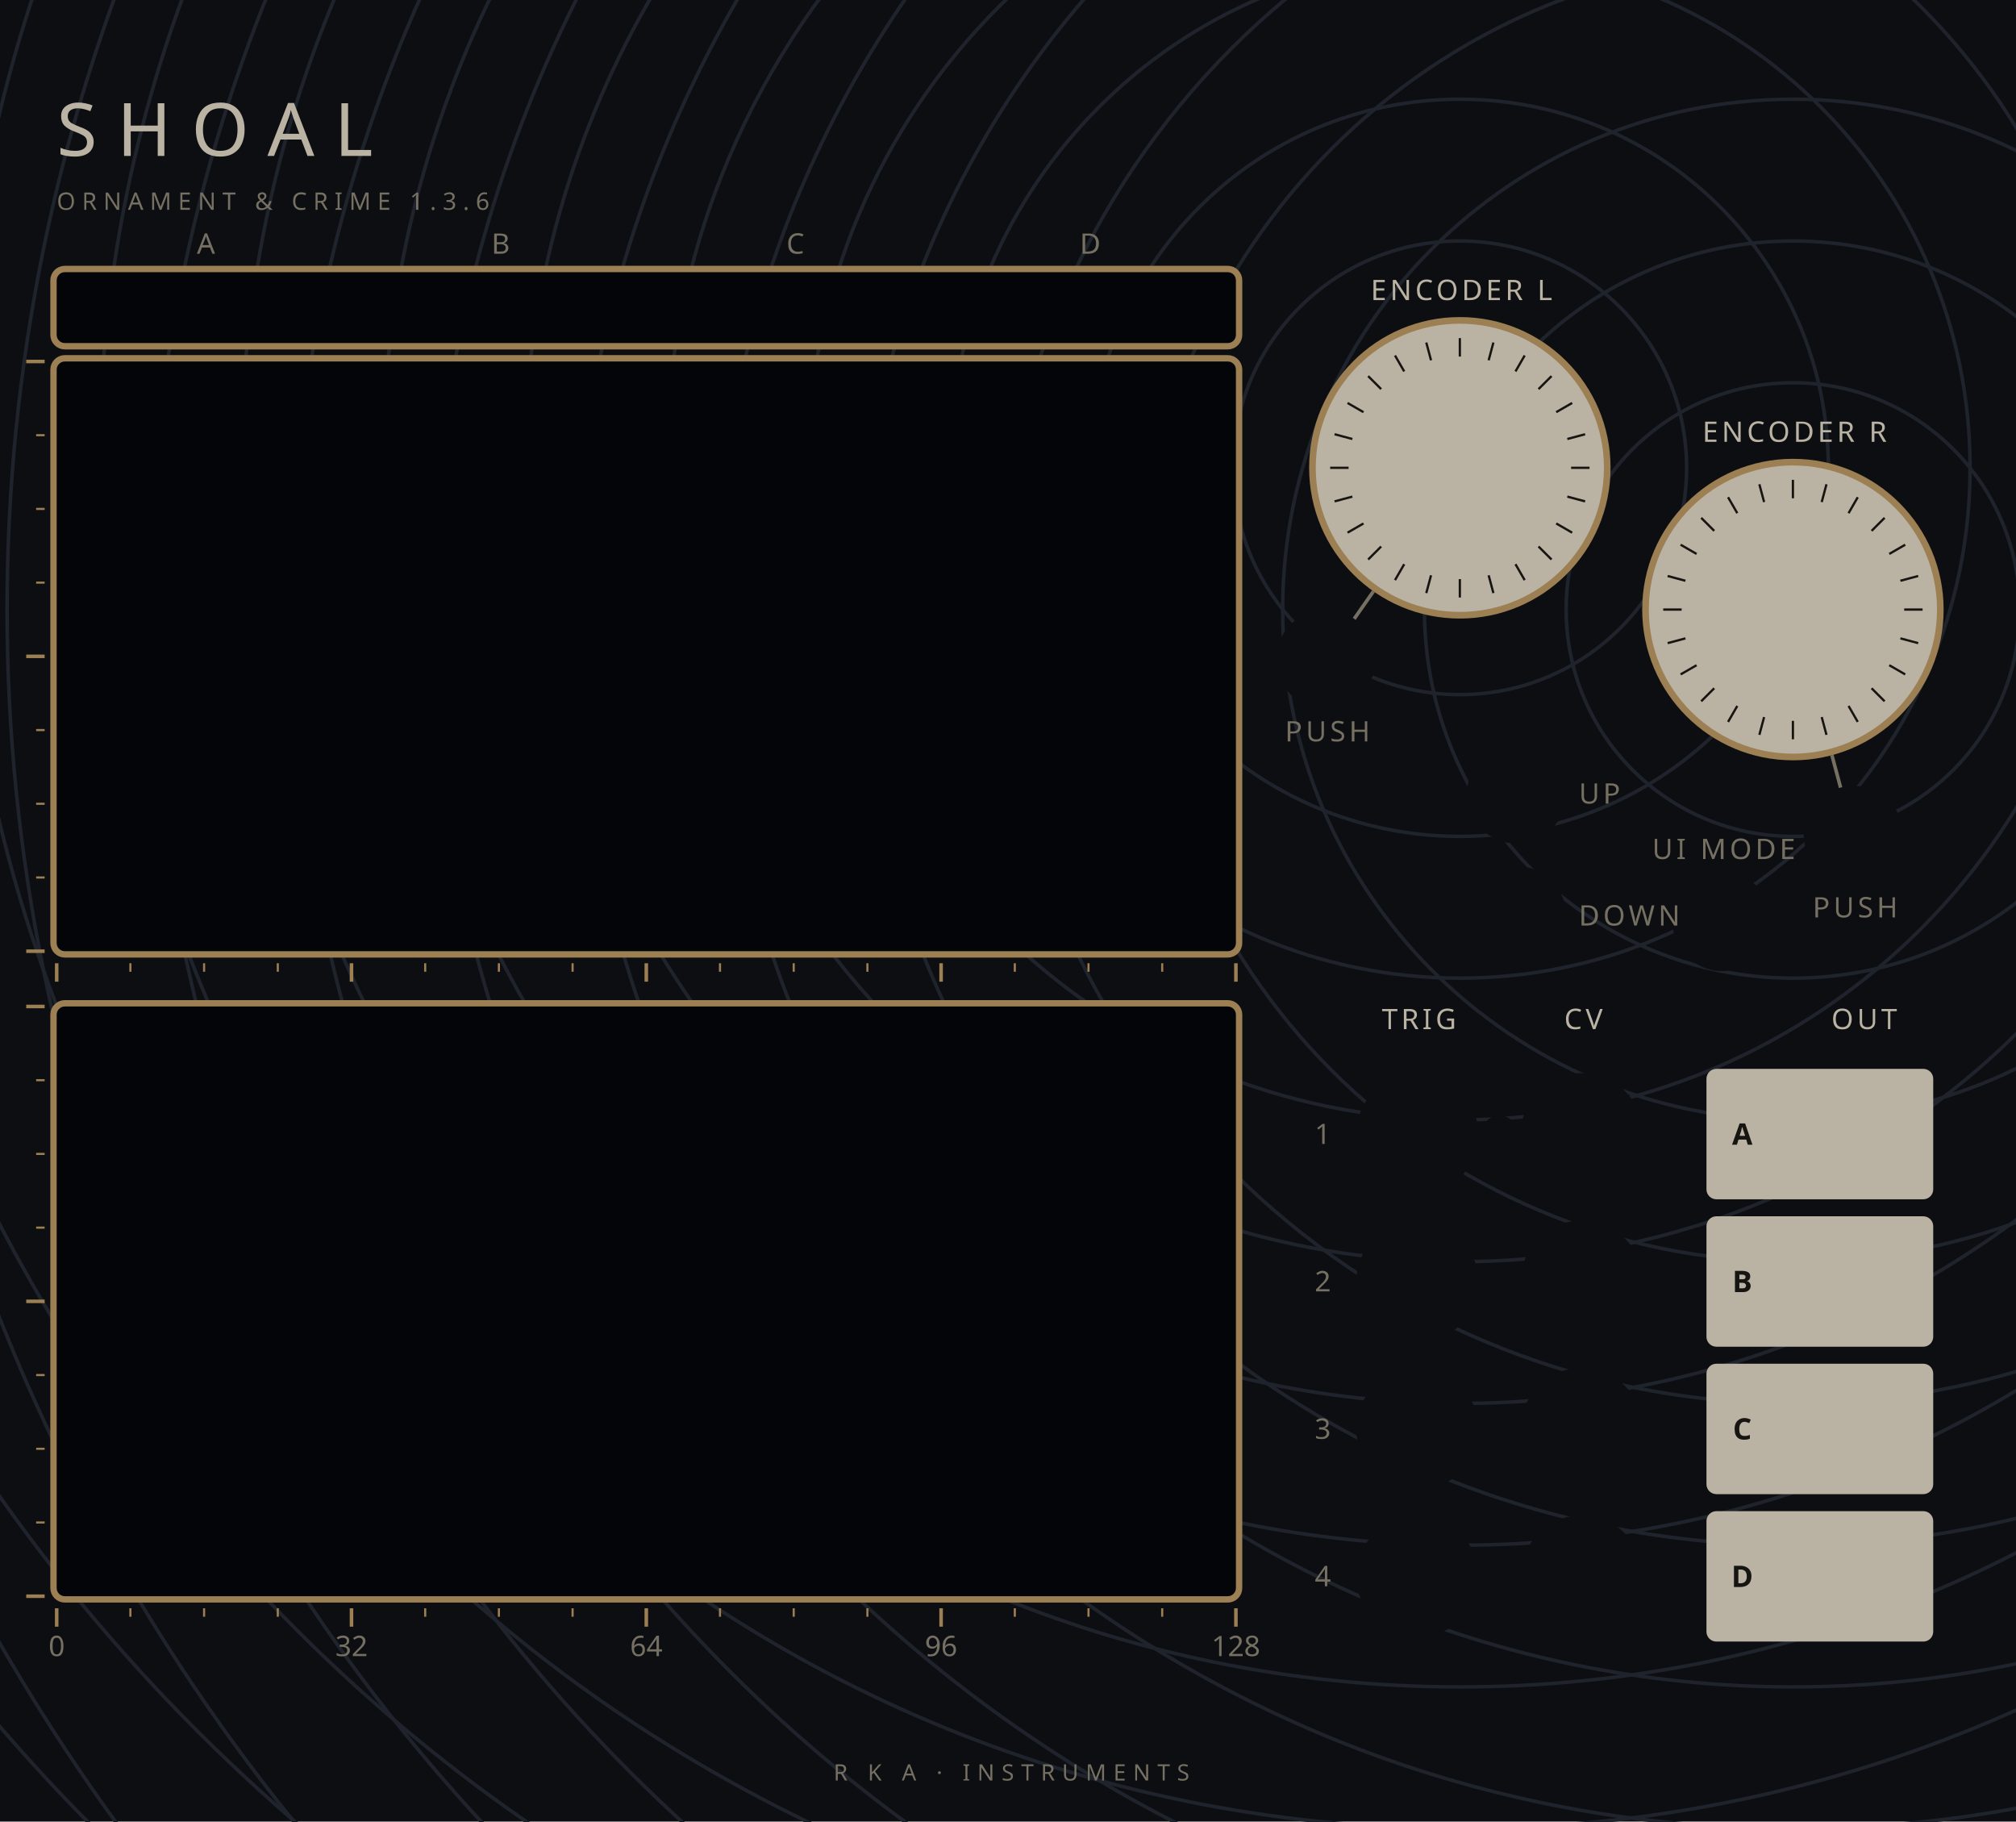
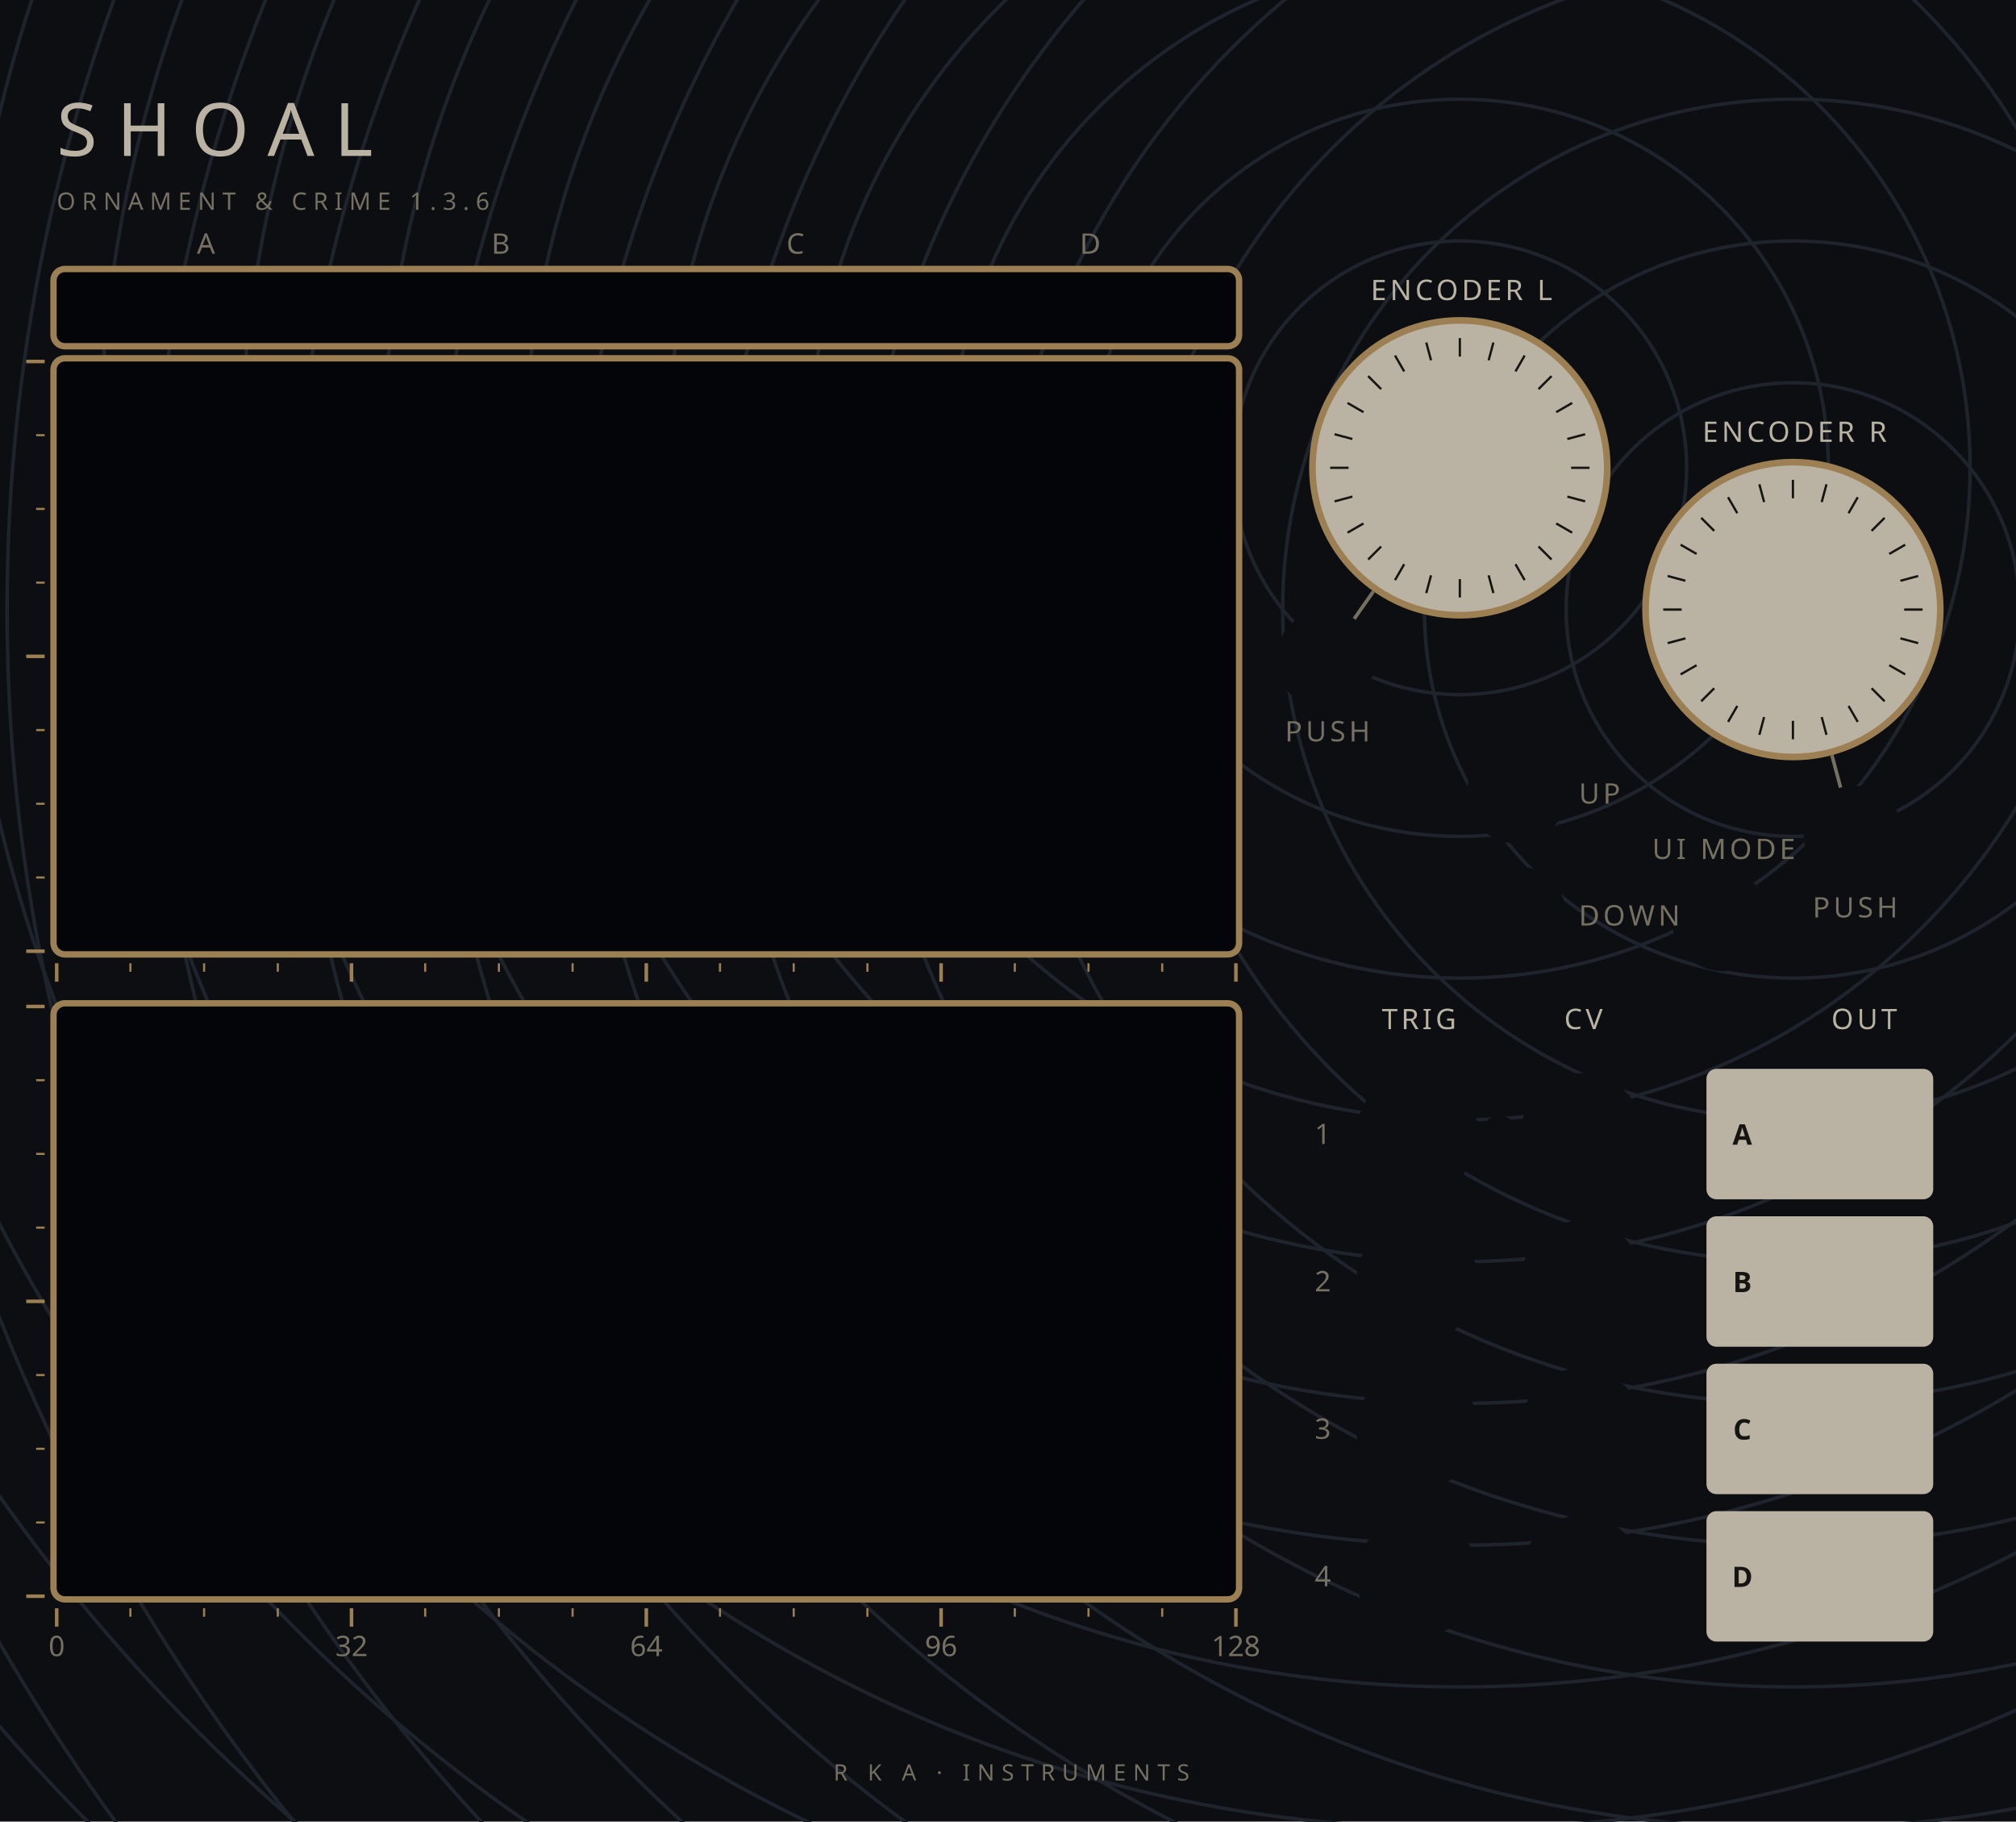
<svg xmlns="http://www.w3.org/2000/svg" width="142.24mm" height="128.5mm" viewBox="0 0 142.24 128.5">
  <rect width="142.24" height="128.5" fill="#0d0e12" />
  <circle cx="103" cy="33" r="16" fill="none" stroke="#1e232c" stroke-width="0.25" />
  <circle cx="103" cy="33" r="26" fill="none" stroke="#1e232c" stroke-width="0.25" />
  <circle cx="103" cy="33" r="36" fill="none" stroke="#1e232c" stroke-width="0.25" />
  <circle cx="103" cy="33" r="46" fill="none" stroke="#1e232c" stroke-width="0.25" />
  <circle cx="103" cy="33" r="56" fill="none" stroke="#1e232c" stroke-width="0.25" />
  <circle cx="103" cy="33" r="66" fill="none" stroke="#1e232c" stroke-width="0.25" />
  <circle cx="103" cy="33" r="76" fill="none" stroke="#1e232c" stroke-width="0.25" />
  <circle cx="103" cy="33" r="86" fill="none" stroke="#1e232c" stroke-width="0.25" />
  <circle cx="103" cy="33" r="96" fill="none" stroke="#1e232c" stroke-width="0.25" />
  <circle cx="103" cy="33" r="106" fill="none" stroke="#1e232c" stroke-width="0.25" />
  <circle cx="103" cy="33" r="116" fill="none" stroke="#1e232c" stroke-width="0.25" />
  <circle cx="103" cy="33" r="126" fill="none" stroke="#1e232c" stroke-width="0.25" />
  <circle cx="103" cy="33" r="136" fill="none" stroke="#1e232c" stroke-width="0.25" />
  <circle cx="103" cy="33" r="146" fill="none" stroke="#1e232c" stroke-width="0.25" />
  <circle cx="103" cy="33" r="156" fill="none" stroke="#1e232c" stroke-width="0.25" />
  <circle cx="126.5" cy="43" r="16" fill="none" stroke="#1e232c" stroke-width="0.25" />
  <circle cx="126.5" cy="43" r="26" fill="none" stroke="#1e232c" stroke-width="0.25" />
  <circle cx="126.5" cy="43" r="36" fill="none" stroke="#1e232c" stroke-width="0.25" />
  <circle cx="126.5" cy="43" r="46" fill="none" stroke="#1e232c" stroke-width="0.25" />
  <circle cx="126.5" cy="43" r="56" fill="none" stroke="#1e232c" stroke-width="0.25" />
  <circle cx="126.5" cy="43" r="66" fill="none" stroke="#1e232c" stroke-width="0.25" />
  <circle cx="126.5" cy="43" r="76" fill="none" stroke="#1e232c" stroke-width="0.25" />
  <circle cx="126.5" cy="43" r="86" fill="none" stroke="#1e232c" stroke-width="0.25" />
  <circle cx="126.5" cy="43" r="96" fill="none" stroke="#1e232c" stroke-width="0.25" />
  <circle cx="126.5" cy="43" r="106" fill="none" stroke="#1e232c" stroke-width="0.25" />
  <circle cx="126.5" cy="43" r="116" fill="none" stroke="#1e232c" stroke-width="0.25" />
  <circle cx="126.5" cy="43" r="126" fill="none" stroke="#1e232c" stroke-width="0.25" />
  <circle cx="126.5" cy="43" r="136" fill="none" stroke="#1e232c" stroke-width="0.25" />
  <circle cx="126.5" cy="43" r="146" fill="none" stroke="#1e232c" stroke-width="0.25" />
  <circle cx="126.5" cy="43" r="156" fill="none" stroke="#1e232c" stroke-width="0.25" />
  <path d="M95.375 43.898L96.904 41.713" fill="none" stroke="#757062" stroke-width="0.25" stroke-linejoin="round" />
  <path d="M129.942 55.849L129.252 53.272" fill="none" stroke="#757062" stroke-width="0.25" stroke-linejoin="round" />
  <circle cx="93.54" cy="46.52" r="3.5" fill="#0d0e12" />
  <circle cx="130.77" cy="58.94" r="3.5" fill="#0d0e12" />
  <circle cx="107" cy="56" r="3.5" fill="#0d0e12" />
  <circle cx="107" cy="64.6" r="3.5" fill="#0d0e12" />
  <circle cx="121.5" cy="65" r="3.5" fill="#0d0e12" />
  <circle cx="100" cy="80" r="4.3" fill="#0d0e12" />
  <circle cx="100" cy="90.4" r="4.3" fill="#0d0e12" />
  <circle cx="100" cy="100.8" r="4.3" fill="#0d0e12" />
  <circle cx="100" cy="111.2" r="4.3" fill="#0d0e12" />
  <circle cx="105.8" cy="80" r="1.3" fill="#0d0e12" />
  <circle cx="105.8" cy="90.4" r="1.3" fill="#0d0e12" />
  <circle cx="105.8" cy="100.8" r="1.3" fill="#0d0e12" />
  <circle cx="105.8" cy="111.2" r="1.3" fill="#0d0e12" />
  <circle cx="111.6" cy="80" r="4.3" fill="#0d0e12" />
  <circle cx="111.6" cy="90.4" r="4.3" fill="#0d0e12" />
  <circle cx="111.6" cy="100.8" r="4.3" fill="#0d0e12" />
  <circle cx="111.6" cy="111.2" r="4.3" fill="#0d0e12" />
  <rect x="3.775" y="18.975" width="83.65" height="5.45" rx="0.8" fill="#030508" stroke="#9c7f52" stroke-width="0.45" />
  <rect x="3.775" y="25.275" width="83.65" height="42.05" rx="0.8" fill="#030508" stroke="#9c7f52" stroke-width="0.45" />
  <path d="M9.2 67.95L9.2 68.55 M14.4 67.95L14.4 68.55 M19.6 67.95L19.6 68.55 M30 67.95L30 68.55 M35.2 67.95L35.2 68.55 M40.4 67.95L40.4 68.55 M50.8 67.95L50.8 68.55 M56 67.95L56 68.55 M61.2 67.95L61.2 68.55 M71.6 67.95L71.6 68.55 M76.8 67.95L76.8 68.55 M82 67.95L82 68.55 M3.15 30.7L2.55 30.7 M3.15 35.9L2.55 35.9 M3.15 41.1L2.55 41.1 M3.15 51.5L2.55 51.5 M3.15 56.7L2.55 56.7 M3.15 61.9L2.55 61.9" fill="none" stroke="#9c7f52" stroke-width="0.15" />
  <path d="M4 67.95L4 69.25 M24.8 67.95L24.8 69.25 M45.6 67.95L45.6 69.25 M66.4 67.95L66.4 69.25 M87.2 67.95L87.2 69.25 M3.15 25.5L1.85 25.5 M3.15 46.3L1.85 46.3 M3.15 67.1L1.85 67.1" fill="none" stroke="#9c7f52" stroke-width="0.25" />
  <rect x="3.775" y="70.775" width="83.65" height="42.05" rx="0.8" fill="#030508" stroke="#9c7f52" stroke-width="0.45" />
  <path d="M9.2 113.45L9.2 114.05 M14.4 113.45L14.4 114.05 M19.6 113.45L19.6 114.05 M30 113.45L30 114.05 M35.2 113.45L35.2 114.05 M40.4 113.45L40.4 114.05 M50.8 113.45L50.8 114.05 M56 113.45L56 114.05 M61.2 113.45L61.2 114.05 M71.6 113.45L71.6 114.05 M76.8 113.45L76.8 114.05 M82 113.45L82 114.05 M3.15 76.2L2.55 76.2 M3.15 81.4L2.55 81.4 M3.15 86.6L2.55 86.6 M3.15 97L2.55 97 M3.15 102.2L2.55 102.2 M3.15 107.4L2.55 107.4" fill="none" stroke="#9c7f52" stroke-width="0.15" />
  <path d="M4 113.45L4 114.75 M24.8 113.45L24.8 114.75 M45.6 113.45L45.6 114.75 M66.4 113.45L66.4 114.75 M87.2 113.45L87.2 114.75 M3.15 71L1.85 71 M3.15 91.8L1.85 91.8 M3.15 112.6L1.85 112.6" fill="none" stroke="#9c7f52" stroke-width="0.25" />
  <circle cx="103" cy="33" r="10.4" fill="#bab3a3" stroke="#9c7f52" stroke-width="0.468" />
  <path d="M103 40.85L103 42.15 M100.968 40.583L100.632 41.838 M99.075 39.798L98.425 40.924 M97.449 38.551L96.53 39.47 M96.202 36.925L95.076 37.575 M95.417 35.032L94.162 35.368 M95.15 33L93.85 33 M95.417 30.968L94.162 30.632 M96.202 29.075L95.076 28.425 M97.449 27.449L96.53 26.53 M99.075 26.202L98.425 25.076 M100.968 25.417L100.632 24.162 M103 25.15L103 23.85 M105.032 25.417L105.368 24.162 M106.925 26.202L107.575 25.076 M108.551 27.449L109.47 26.53 M109.798 29.075L110.924 28.425 M110.583 30.968L111.838 30.632 M110.85 33L112.15 33 M110.583 35.032L111.838 35.368 M109.798 36.925L110.924 37.575 M108.551 38.551L109.47 39.47 M106.925 39.798L107.575 40.924 M105.032 40.583L105.368 41.838" fill="none" stroke="#161511" stroke-width="0.16" />
  <circle cx="126.5" cy="43" r="10.4" fill="#bab3a3" stroke="#9c7f52" stroke-width="0.468" />
  <path d="M126.5 50.85L126.5 52.15 M124.468 50.583L124.132 51.838 M122.575 49.798L121.925 50.924 M120.949 48.551L120.03 49.47 M119.702 46.925L118.576 47.575 M118.917 45.032L117.662 45.368 M118.65 43L117.35 43 M118.917 40.968L117.662 40.632 M119.702 39.075L118.576 38.425 M120.949 37.449L120.03 36.53 M122.575 36.202L121.925 35.076 M124.468 35.417L124.132 34.162 M126.5 35.15L126.5 33.85 M128.532 35.417L128.868 34.162 M130.425 36.202L131.075 35.076 M132.051 37.449L132.97 36.53 M133.298 39.075L134.424 38.425 M134.083 40.968L135.338 40.632 M134.35 43L135.65 43 M134.083 45.032L135.338 45.368 M133.298 46.925L134.424 47.575 M132.051 48.551L132.97 49.47 M130.425 49.798L131.075 50.924 M128.532 50.583L128.868 51.838" fill="none" stroke="#161511" stroke-width="0.16" />
  <rect x="120.4" y="75.4" width="16" height="9.2" rx="0.7" fill="#bab3a3" />
  <rect x="120.4" y="85.8" width="16" height="9.2" rx="0.7" fill="#bab3a3" />
  <rect x="120.4" y="96.2" width="16" height="9.2" rx="0.7" fill="#bab3a3" />
  <rect x="120.4" y="106.6" width="16" height="9.2" rx="0.7" fill="#bab3a3" />
  <text x="4.00" y="11.00" font-family="D-DIN Condensed" font-size="5.2" font-weight="normal" letter-spacing="1.4" text-anchor="start" fill="#bab3a3">SHOAL</text>
  <text x="4.00" y="14.80" font-family="D-DIN Condensed" font-size="1.7" font-weight="normal" letter-spacing="0.45" text-anchor="start" fill="#757062">ORNAMENT &amp; CRIME 1.3.6</text>
  <text x="103.12" y="21.17" font-family="D-DIN Condensed" font-size="2" font-weight="normal" letter-spacing="0.25" text-anchor="middle" fill="#bab3a3">ENCODER L</text>
  <text x="126.62" y="31.17" font-family="D-DIN Condensed" font-size="2" font-weight="normal" letter-spacing="0.25" text-anchor="middle" fill="#bab3a3">ENCODER R</text>
  <text x="93.67" y="52.30" font-family="D-DIN Condensed" font-size="2" font-weight="normal" letter-spacing="0.25" text-anchor="middle" fill="#757062">PUSH</text>
  <text x="130.90" y="64.72" font-family="D-DIN Condensed" font-size="2" font-weight="normal" letter-spacing="0.25" text-anchor="middle" fill="#757062">PUSH</text>
  <text x="111.40" y="56.69" font-family="D-DIN Condensed" font-size="2" font-weight="normal" letter-spacing="0.25" text-anchor="start" fill="#757062">UP</text>
  <text x="111.40" y="65.29" font-family="D-DIN Condensed" font-size="2" font-weight="normal" letter-spacing="0.25" text-anchor="start" fill="#757062">DOWN</text>
  <text x="121.62" y="60.60" font-family="D-DIN Condensed" font-size="2" font-weight="normal" letter-spacing="0.25" text-anchor="middle" fill="#757062">UI MODE</text>
-   <text x="122.93" y="80.75" font-family="D-DIN Condensed" font-size="2.1" font-weight="bold" letter-spacing="0.25" text-anchor="middle" fill="#161511">A</text>
-   <text x="122.93" y="91.15" font-family="D-DIN Condensed" font-size="2.1" font-weight="bold" letter-spacing="0.25" text-anchor="middle" fill="#161511">B</text>
-   <text x="122.93" y="101.55" font-family="D-DIN Condensed" font-size="2.1" font-weight="bold" letter-spacing="0.25" text-anchor="middle" fill="#161511">C</text>
-   <text x="122.93" y="111.95" font-family="D-DIN Condensed" font-size="2.1" font-weight="bold" letter-spacing="0.25" text-anchor="middle" fill="#161511">D</text>
+   <text x="122.93" y="80.75" font-family="D-DIN Condensed" font-size="2" font-weight="bold" letter-spacing="0.25" text-anchor="middle" fill="#161511">A</text>
+   <text x="122.93" y="91.15" font-family="D-DIN Condensed" font-size="2" font-weight="bold" letter-spacing="0.25" text-anchor="middle" fill="#161511">B</text>
+   <text x="122.93" y="101.55" font-family="D-DIN Condensed" font-size="2" font-weight="bold" letter-spacing="0.25" text-anchor="middle" fill="#161511">C</text>
+   <text x="122.93" y="111.95" font-family="D-DIN Condensed" font-size="2" font-weight="bold" letter-spacing="0.25" text-anchor="middle" fill="#161511">D</text>
  <text x="14.53" y="17.90" font-family="D-DIN Condensed" font-size="2" font-weight="normal" letter-spacing="0.25" text-anchor="middle" fill="#757062">A</text>
  <text x="35.33" y="17.90" font-family="D-DIN Condensed" font-size="2" font-weight="normal" letter-spacing="0.25" text-anchor="middle" fill="#757062">B</text>
  <text x="56.12" y="17.90" font-family="D-DIN Condensed" font-size="2" font-weight="normal" letter-spacing="0.25" text-anchor="middle" fill="#757062">C</text>
  <text x="76.92" y="17.90" font-family="D-DIN Condensed" font-size="2" font-weight="normal" letter-spacing="0.25" text-anchor="middle" fill="#757062">D</text>
  <text x="100.12" y="72.60" font-family="D-DIN Condensed" font-size="2" font-weight="normal" letter-spacing="0.25" text-anchor="middle" fill="#bab3a3">TRIG</text>
  <text x="111.72" y="72.60" font-family="D-DIN Condensed" font-size="2" font-weight="normal" letter-spacing="0.25" text-anchor="middle" fill="#bab3a3">CV</text>
  <text x="131.53" y="72.60" font-family="D-DIN Condensed" font-size="2" font-weight="normal" letter-spacing="0.25" text-anchor="middle" fill="#bab3a3">OUT</text>
  <text x="93.33" y="80.70" font-family="D-DIN Condensed" font-size="2" font-weight="normal" letter-spacing="0.25" text-anchor="middle" fill="#757062">1</text>
  <text x="93.33" y="91.10" font-family="D-DIN Condensed" font-size="2" font-weight="normal" letter-spacing="0.25" text-anchor="middle" fill="#757062">2</text>
  <text x="93.33" y="101.50" font-family="D-DIN Condensed" font-size="2" font-weight="normal" letter-spacing="0.25" text-anchor="middle" fill="#757062">3</text>
  <text x="93.33" y="111.90" font-family="D-DIN Condensed" font-size="2" font-weight="normal" letter-spacing="0.25" text-anchor="middle" fill="#757062">4</text>
  <text x="4.00" y="116.83" font-family="D-DIN Condensed" font-size="2" font-weight="normal" letter-spacing="0" text-anchor="middle" fill="#757062">0</text>
  <text x="24.80" y="116.83" font-family="D-DIN Condensed" font-size="2" font-weight="normal" letter-spacing="0" text-anchor="middle" fill="#757062">32</text>
  <text x="45.60" y="116.83" font-family="D-DIN Condensed" font-size="2" font-weight="normal" letter-spacing="0" text-anchor="middle" fill="#757062">64</text>
  <text x="66.40" y="116.83" font-family="D-DIN Condensed" font-size="2" font-weight="normal" letter-spacing="0" text-anchor="middle" fill="#757062">96</text>
  <text x="87.20" y="116.83" font-family="D-DIN Condensed" font-size="2" font-weight="normal" letter-spacing="0" text-anchor="middle" fill="#757062">128</text>
  <text x="71.37" y="125.60" font-family="D-DIN Condensed" font-size="1.6" font-weight="normal" letter-spacing="0.5" text-anchor="middle" fill="#757062">R K A · INSTRUMENTS</text>
  <g id="components" style="display:none">
    <circle id="widget-ENC_L" cx="103.0" cy="33.0" r="1" fill="#ffff00" />
    <circle id="widget-ENC_R" cx="126.5" cy="43.0" r="1" fill="#ffff00" />
    <circle id="param-ENC_L_PUSH" cx="93.54" cy="46.52" r="1" fill="#ff0000" />
    <circle id="param-ENC_R_PUSH" cx="130.77" cy="58.94" r="1" fill="#ff0000" />
    <circle id="param-UP" cx="107.0" cy="56.0" r="1" fill="#ff0000" />
    <circle id="param-DOWN" cx="107.0" cy="64.6" r="1" fill="#ff0000" />
    <circle id="param-UI_MODE" cx="121.5" cy="65.0" r="1" fill="#ff0000" />
    <circle id="input-TR1" cx="100.0" cy="80.0" r="1" fill="#00ff00" />
    <circle id="input-TR2" cx="100.0" cy="90.4" r="1" fill="#00ff00" />
    <circle id="input-TR3" cx="100.0" cy="100.8" r="1" fill="#00ff00" />
    <circle id="input-TR4" cx="100.0" cy="111.2" r="1" fill="#00ff00" />
    <circle id="light-TR1" cx="105.8" cy="80.0" r="1" fill="#ff00ff" />
    <circle id="light-TR2" cx="105.8" cy="90.4" r="1" fill="#ff00ff" />
    <circle id="light-TR3" cx="105.8" cy="100.8" r="1" fill="#ff00ff" />
    <circle id="light-TR4" cx="105.8" cy="111.2" r="1" fill="#ff00ff" />
    <circle id="input-CV1" cx="111.6" cy="80.0" r="1" fill="#00ff00" />
    <circle id="input-CV2" cx="111.6" cy="90.4" r="1" fill="#00ff00" />
    <circle id="input-CV3" cx="111.6" cy="100.8" r="1" fill="#00ff00" />
    <circle id="input-CV4" cx="111.6" cy="111.2" r="1" fill="#00ff00" />
    <circle id="light-A" cx="125.6" cy="80.0" r="1" fill="#ff00ff" />
    <circle id="light-B" cx="125.6" cy="90.4" r="1" fill="#ff00ff" />
    <circle id="light-C" cx="125.6" cy="100.8" r="1" fill="#ff00ff" />
    <circle id="light-D" cx="125.6" cy="111.2" r="1" fill="#ff00ff" />
    <circle id="output-A" cx="131.4" cy="80.0" r="1" fill="#0000ff" />
    <circle id="output-B" cx="131.4" cy="90.4" r="1" fill="#0000ff" />
    <circle id="output-C" cx="131.4" cy="100.8" r="1" fill="#0000ff" />
    <circle id="output-D" cx="131.4" cy="111.2" r="1" fill="#0000ff" />
  </g>
</svg>
